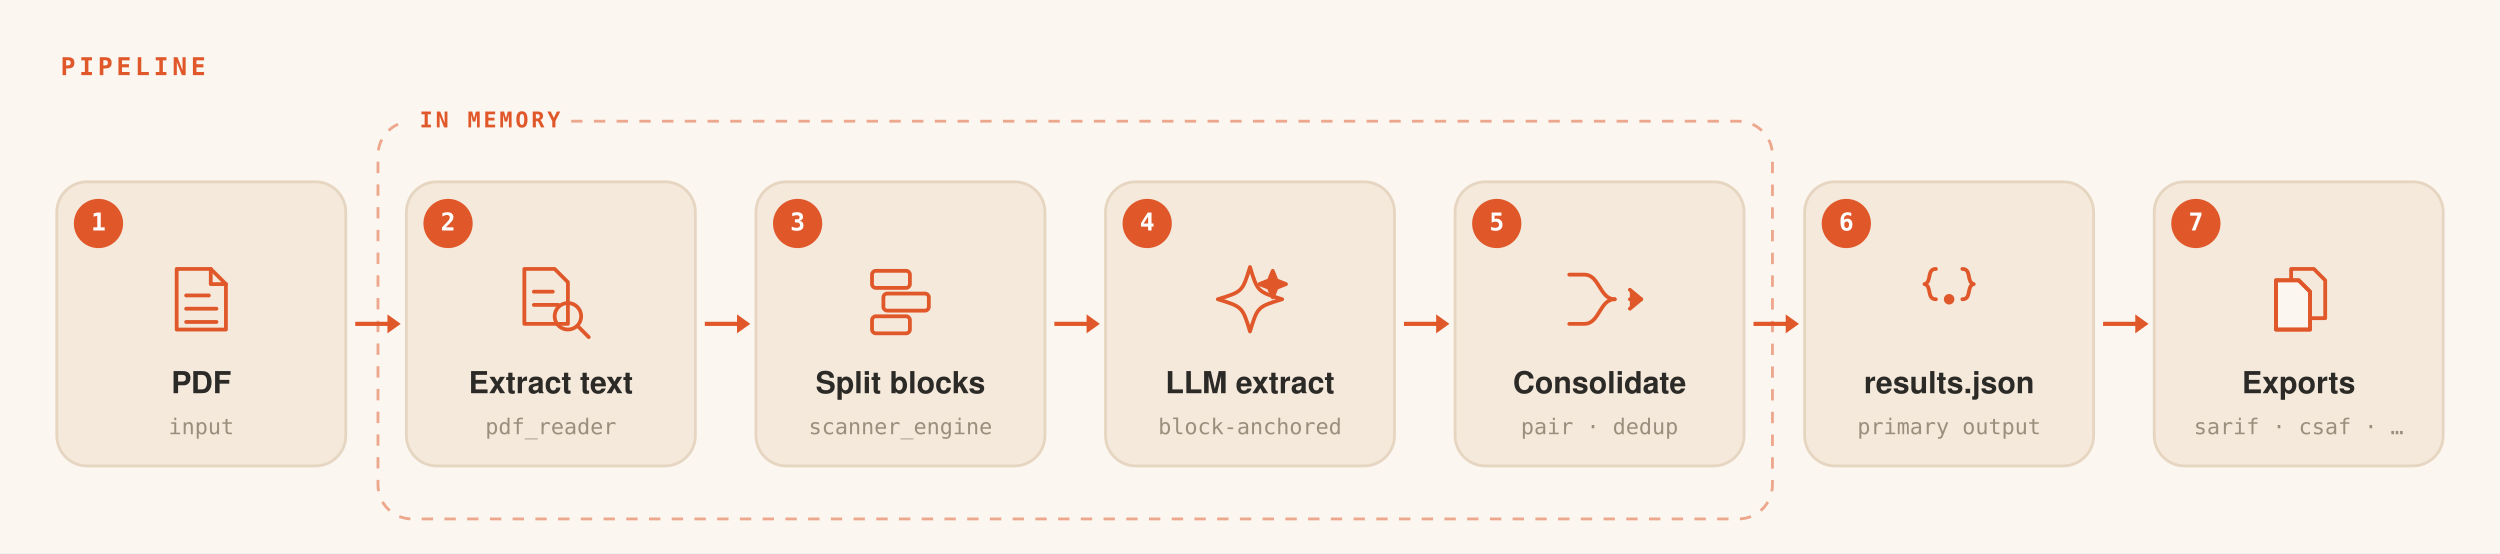
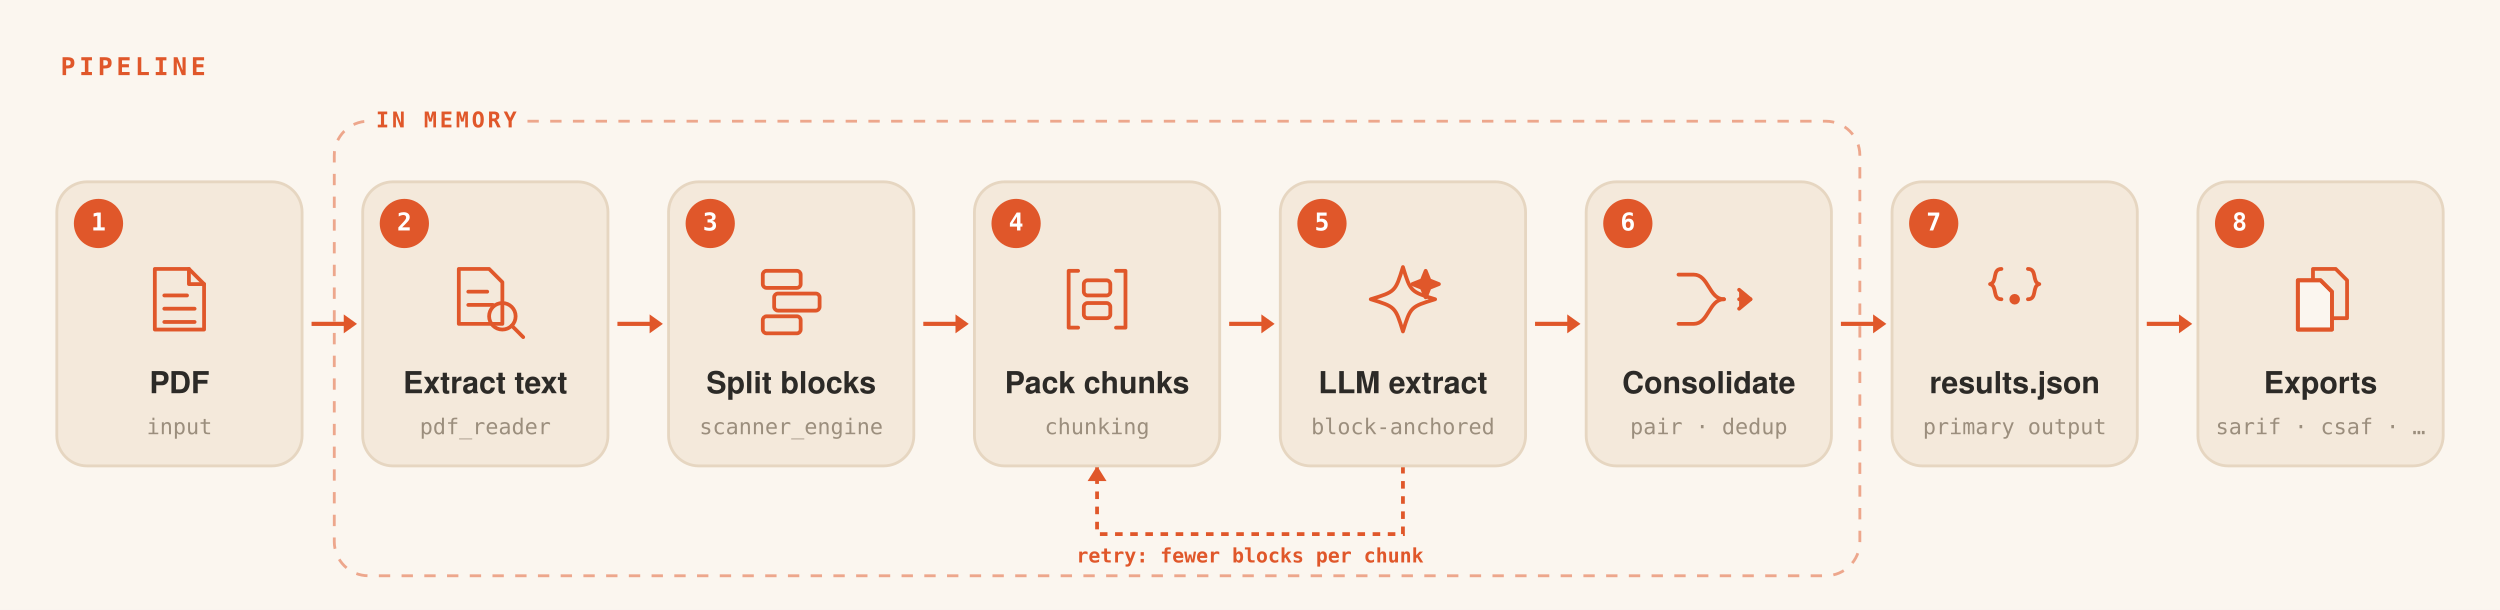
- <svg xmlns="http://www.w3.org/2000/svg" width="1320" height="292" viewBox="0 0 1320 292">
-   <rect width="1320" height="292" fill="#fbf6ef" />
+ <svg xmlns="http://www.w3.org/2000/svg" width="1320" height="322" viewBox="0 0 1320 322">
+   <rect width="1320" height="322" fill="#fbf6ef" />
  <text x="32" y="36" font-size="13" fill="#e0572a" font-weight="bold" text-anchor="start" letter-spacing="2" font-family="ui-monospace,SFMono-Regular,Menlo,Consolas,monospace" dominant-baseline="middle">PIPELINE</text>
-   <rect x="199.571" y="64" width="736.286" height="210" rx="18" fill="none" stroke="#e0572a" stroke-width="1.5" stroke-dasharray="6 6" opacity="0.5" />
-   <rect x="215.571" y="55" width="84" height="18" fill="#fbf6ef" />
-   <text x="221.571" y="64" font-size="11.5" fill="#e0572a" font-weight="bold" text-anchor="start" letter-spacing="1.5" font-family="ui-monospace,SFMono-Regular,Menlo,Consolas,monospace" dominant-baseline="middle">IN MEMORY</text>
-   <rect x="30.0" y="96" width="152.571" height="150" rx="16" fill="#f4e9db" stroke="#e6d6c1" stroke-width="1.5" />
+   <rect x="176.5" y="64" width="805.5" height="240" rx="18" fill="none" stroke="#e0572a" stroke-width="1.5" stroke-dasharray="6 6" opacity="0.5" />
+   <rect x="192.5" y="55" width="84" height="18" fill="#fbf6ef" />
+   <text x="198.5" y="64" font-size="11.5" fill="#e0572a" font-weight="bold" text-anchor="start" letter-spacing="1.5" font-family="ui-monospace,SFMono-Regular,Menlo,Consolas,monospace" dominant-baseline="middle">IN MEMORY</text>
+   <path d="M 740.75 246 V 282 H 579.25 V 246" fill="none" stroke="#e0572a" stroke-width="2" stroke-dasharray="4 4" />
+   <path d="M 574.25 254 L 579.25 246 L 584.25 254 Z" fill="#e0572a" />
+   <text x="660.0" y="294" font-size="10.5" fill="#e0572a" font-weight="bold" text-anchor="middle" font-family="ui-monospace,SFMono-Regular,Menlo,Consolas,monospace" dominant-baseline="middle">retry: fewer blocks per chunk</text>
+   <rect x="30.0" y="96" width="129.5" height="150" rx="16" fill="#f4e9db" stroke="#e6d6c1" stroke-width="1.5" />
  <circle cx="52.0" cy="118" r="13" fill="#e0572a" />
  <text x="52.0" y="118" font-size="13" fill="#fff" font-weight="bold" text-anchor="middle" font-family="ui-monospace,SFMono-Regular,Menlo,Consolas,monospace" dominant-baseline="middle">1</text>
  <g stroke="#e0572a" stroke-width="2" fill="none" stroke-linecap="round" stroke-linejoin="round">
-     <path d="M 93.286 142 h 18 l 8 8 v 24 h -26 z" />
-     <path d="M 111.286 142 v 8 h 8" />
-     <path d="M 98.286 156 h 12 M 98.286 163 h 16 M 98.286 170 h 16" />
+     <path d="M 81.75 142 h 18 l 8 8 v 24 h -26 z" />
+     <path d="M 99.75 142 v 8 h 8" />
+     <path d="M 86.75 156 h 12 M 86.75 163 h 16 M 86.75 170 h 16" />
  </g>
-   <text x="106.286" y="202" font-size="16" fill="#2c2a27" font-weight="bold" text-anchor="middle" font-family="ui-sans-serif,-apple-system,Segoe UI,Helvetica,Arial,sans-serif" dominant-baseline="middle">PDF</text>
-   <text x="106.286" y="226" font-size="11.5" fill="#9b8e7d" font-weight="normal" text-anchor="middle" font-family="ui-monospace,SFMono-Regular,Menlo,Consolas,monospace" dominant-baseline="middle">input</text>
-   <line x1="187.571" y1="171.0" x2="205.571" y2="171.0" stroke="#e0572a" stroke-width="2.2" />
-   <path d="M 204.571 166.0 L 211.571 171.0 L 204.571 176.0 Z" fill="#e0572a" />
-   <rect x="214.571" y="96" width="152.571" height="150" rx="16" fill="#f4e9db" stroke="#e6d6c1" stroke-width="1.5" />
-   <circle cx="236.571" cy="118" r="13" fill="#e0572a" />
-   <text x="236.571" y="118" font-size="13" fill="#fff" font-weight="bold" text-anchor="middle" font-family="ui-monospace,SFMono-Regular,Menlo,Consolas,monospace" dominant-baseline="middle">2</text>
+   <text x="94.75" y="202" font-size="16" fill="#2c2a27" font-weight="bold" text-anchor="middle" font-family="ui-sans-serif,-apple-system,Segoe UI,Helvetica,Arial,sans-serif" dominant-baseline="middle">PDF</text>
+   <text x="94.75" y="226" font-size="11.5" fill="#9b8e7d" font-weight="normal" text-anchor="middle" font-family="ui-monospace,SFMono-Regular,Menlo,Consolas,monospace" dominant-baseline="middle">input</text>
+   <line x1="164.5" y1="171.0" x2="182.5" y2="171.0" stroke="#e0572a" stroke-width="2.2" />
+   <path d="M 181.5 166.0 L 188.5 171.0 L 181.5 176.0 Z" fill="#e0572a" />
+   <rect x="191.5" y="96" width="129.5" height="150" rx="16" fill="#f4e9db" stroke="#e6d6c1" stroke-width="1.5" />
+   <circle cx="213.5" cy="118" r="13" fill="#e0572a" />
+   <text x="213.5" y="118" font-size="13" fill="#fff" font-weight="bold" text-anchor="middle" font-family="ui-monospace,SFMono-Regular,Menlo,Consolas,monospace" dominant-baseline="middle">2</text>
  <g stroke="#e0572a" stroke-width="2" fill="none" stroke-linecap="round" stroke-linejoin="round">
-     <path d="M 276.857 142 h 16 l 7 7 v 22 h -23 z" />
-     <path d="M 281.857 154 h 10 M 281.857 161 h 13" />
-     <circle cx="299.857" cy="167" r="7" />
-     <path d="M 304.857 172 l 6 6" />
+     <path d="M 242.25 142 h 16 l 7 7 v 22 h -23 z" />
+     <path d="M 247.25 154 h 10 M 247.25 161 h 13" />
+     <circle cx="265.25" cy="167" r="7" />
+     <path d="M 270.25 172 l 6 6" />
  </g>
-   <text x="290.857" y="202" font-size="16" fill="#2c2a27" font-weight="bold" text-anchor="middle" font-family="ui-sans-serif,-apple-system,Segoe UI,Helvetica,Arial,sans-serif" dominant-baseline="middle">Extract text</text>
-   <text x="290.857" y="226" font-size="11.5" fill="#9b8e7d" font-weight="normal" text-anchor="middle" font-family="ui-monospace,SFMono-Regular,Menlo,Consolas,monospace" dominant-baseline="middle">pdf_reader</text>
-   <line x1="372.143" y1="171.0" x2="390.143" y2="171.0" stroke="#e0572a" stroke-width="2.2" />
-   <path d="M 389.143 166.0 L 396.143 171.0 L 389.143 176.0 Z" fill="#e0572a" />
-   <rect x="399.143" y="96" width="152.571" height="150" rx="16" fill="#f4e9db" stroke="#e6d6c1" stroke-width="1.5" />
-   <circle cx="421.143" cy="118" r="13" fill="#e0572a" />
-   <text x="421.143" y="118" font-size="13" fill="#fff" font-weight="bold" text-anchor="middle" font-family="ui-monospace,SFMono-Regular,Menlo,Consolas,monospace" dominant-baseline="middle">3</text>
+   <text x="256.25" y="202" font-size="16" fill="#2c2a27" font-weight="bold" text-anchor="middle" font-family="ui-sans-serif,-apple-system,Segoe UI,Helvetica,Arial,sans-serif" dominant-baseline="middle">Extract text</text>
+   <text x="256.25" y="226" font-size="11.5" fill="#9b8e7d" font-weight="normal" text-anchor="middle" font-family="ui-monospace,SFMono-Regular,Menlo,Consolas,monospace" dominant-baseline="middle">pdf_reader</text>
+   <line x1="326.0" y1="171.0" x2="344.0" y2="171.0" stroke="#e0572a" stroke-width="2.2" />
+   <path d="M 343.0 166.0 L 350.0 171.0 L 343.0 176.0 Z" fill="#e0572a" />
+   <rect x="353.0" y="96" width="129.5" height="150" rx="16" fill="#f4e9db" stroke="#e6d6c1" stroke-width="1.5" />
+   <circle cx="375.0" cy="118" r="13" fill="#e0572a" />
+   <text x="375.0" y="118" font-size="13" fill="#fff" font-weight="bold" text-anchor="middle" font-family="ui-monospace,SFMono-Regular,Menlo,Consolas,monospace" dominant-baseline="middle">3</text>
  <g stroke="#e0572a" stroke-width="2" fill="none" stroke-linecap="round" stroke-linejoin="round">
-     <rect x="460.429" y="143" width="20" height="9" rx="2" />
-     <rect x="466.429" y="155" width="24" height="9" rx="2" />
-     <rect x="460.429" y="167" width="20" height="9" rx="2" />
+     <rect x="402.75" y="143" width="20" height="9" rx="2" />
+     <rect x="408.75" y="155" width="24" height="9" rx="2" />
+     <rect x="402.75" y="167" width="20" height="9" rx="2" />
  </g>
-   <text x="475.429" y="202" font-size="16" fill="#2c2a27" font-weight="bold" text-anchor="middle" font-family="ui-sans-serif,-apple-system,Segoe UI,Helvetica,Arial,sans-serif" dominant-baseline="middle">Split blocks</text>
-   <text x="475.429" y="226" font-size="11.5" fill="#9b8e7d" font-weight="normal" text-anchor="middle" font-family="ui-monospace,SFMono-Regular,Menlo,Consolas,monospace" dominant-baseline="middle">scanner_engine</text>
-   <line x1="556.714" y1="171.0" x2="574.714" y2="171.0" stroke="#e0572a" stroke-width="2.2" />
-   <path d="M 573.714 166.0 L 580.714 171.0 L 573.714 176.0 Z" fill="#e0572a" />
-   <rect x="583.714" y="96" width="152.571" height="150" rx="16" fill="#f4e9db" stroke="#e6d6c1" stroke-width="1.5" />
-   <circle cx="605.714" cy="118" r="13" fill="#e0572a" />
-   <text x="605.714" y="118" font-size="13" fill="#fff" font-weight="bold" text-anchor="middle" font-family="ui-monospace,SFMono-Regular,Menlo,Consolas,monospace" dominant-baseline="middle">4</text>
+   <text x="417.75" y="202" font-size="16" fill="#2c2a27" font-weight="bold" text-anchor="middle" font-family="ui-sans-serif,-apple-system,Segoe UI,Helvetica,Arial,sans-serif" dominant-baseline="middle">Split blocks</text>
+   <text x="417.75" y="226" font-size="11.5" fill="#9b8e7d" font-weight="normal" text-anchor="middle" font-family="ui-monospace,SFMono-Regular,Menlo,Consolas,monospace" dominant-baseline="middle">scanner_engine</text>
+   <line x1="487.5" y1="171.0" x2="505.5" y2="171.0" stroke="#e0572a" stroke-width="2.2" />
+   <path d="M 504.5 166.0 L 511.5 171.0 L 504.5 176.0 Z" fill="#e0572a" />
+   <rect x="514.5" y="96" width="129.5" height="150" rx="16" fill="#f4e9db" stroke="#e6d6c1" stroke-width="1.5" />
+   <circle cx="536.5" cy="118" r="13" fill="#e0572a" />
+   <text x="536.5" y="118" font-size="13" fill="#fff" font-weight="bold" text-anchor="middle" font-family="ui-monospace,SFMono-Regular,Menlo,Consolas,monospace" dominant-baseline="middle">4</text>
  <g stroke="#e0572a" stroke-width="2" fill="none" stroke-linecap="round" stroke-linejoin="round">
-     <path d="M 660 141 C 664 154 664 154 677 158 C 664 162 664 162 660 175 C 656 162 656 162 643 158 C 656 154 656 154 660 141 Z" />
-     <path d="M 672 143 l 2 5 l 5 2 l -5 2 l -2 5 l -2 -5 l -5 -2 l 5 -2 z" fill="#e0572a" />
+     <path d="M 569.25 143 h -5 v 30 h 5" />
+     <path d="M 589.25 143 h 5 v 30 h -5" />
+     <rect x="572.25" y="148" width="14" height="8" rx="2" />
+     <rect x="572.25" y="160" width="14" height="8" rx="2" />
  </g>
-   <text x="660" y="202" font-size="16" fill="#2c2a27" font-weight="bold" text-anchor="middle" font-family="ui-sans-serif,-apple-system,Segoe UI,Helvetica,Arial,sans-serif" dominant-baseline="middle">LLM extract</text>
-   <text x="660" y="226" font-size="11.5" fill="#9b8e7d" font-weight="normal" text-anchor="middle" font-family="ui-monospace,SFMono-Regular,Menlo,Consolas,monospace" dominant-baseline="middle">block-anchored</text>
-   <line x1="741.286" y1="171.0" x2="759.286" y2="171.0" stroke="#e0572a" stroke-width="2.2" />
-   <path d="M 758.286 166.0 L 765.286 171.0 L 758.286 176.0 Z" fill="#e0572a" />
-   <rect x="768.286" y="96" width="152.571" height="150" rx="16" fill="#f4e9db" stroke="#e6d6c1" stroke-width="1.5" />
-   <circle cx="790.286" cy="118" r="13" fill="#e0572a" />
-   <text x="790.286" y="118" font-size="13" fill="#fff" font-weight="bold" text-anchor="middle" font-family="ui-monospace,SFMono-Regular,Menlo,Consolas,monospace" dominant-baseline="middle">5</text>
+   <text x="579.25" y="202" font-size="16" fill="#2c2a27" font-weight="bold" text-anchor="middle" font-family="ui-sans-serif,-apple-system,Segoe UI,Helvetica,Arial,sans-serif" dominant-baseline="middle">Pack chunks</text>
+   <text x="579.25" y="226" font-size="11.5" fill="#9b8e7d" font-weight="normal" text-anchor="middle" font-family="ui-monospace,SFMono-Regular,Menlo,Consolas,monospace" dominant-baseline="middle">chunking</text>
+   <line x1="649.0" y1="171.0" x2="667.0" y2="171.0" stroke="#e0572a" stroke-width="2.2" />
+   <path d="M 666.0 166.0 L 673.0 171.0 L 666.0 176.0 Z" fill="#e0572a" />
+   <rect x="676.0" y="96" width="129.5" height="150" rx="16" fill="#f4e9db" stroke="#e6d6c1" stroke-width="1.5" />
+   <circle cx="698.0" cy="118" r="13" fill="#e0572a" />
+   <text x="698.0" y="118" font-size="13" fill="#fff" font-weight="bold" text-anchor="middle" font-family="ui-monospace,SFMono-Regular,Menlo,Consolas,monospace" dominant-baseline="middle">5</text>
  <g stroke="#e0572a" stroke-width="2" fill="none" stroke-linecap="round" stroke-linejoin="round">
-     <path d="M 828.571 145 h 8 c 8 0 8 13 16 13" />
-     <path d="M 828.571 171 h 8 c 8 0 8 -13 16 -13" />
-     <path d="M 860.571 158 h 6" />
-     <path d="M 860.571 153 l 6 5 l -6 5" fill="#e0572a" />
+     <path d="M 740.75 141 C 744.75 154 744.75 154 757.75 158 C 744.75 162 744.75 162 740.75 175 C 736.75 162 736.75 162 723.75 158 C 736.75 154 736.75 154 740.75 141 Z" />
+     <path d="M 752.75 143 l 2 5 l 5 2 l -5 2 l -2 5 l -2 -5 l -5 -2 l 5 -2 z" fill="#e0572a" />
  </g>
-   <text x="844.571" y="202" font-size="16" fill="#2c2a27" font-weight="bold" text-anchor="middle" font-family="ui-sans-serif,-apple-system,Segoe UI,Helvetica,Arial,sans-serif" dominant-baseline="middle">Consolidate</text>
-   <text x="844.571" y="226" font-size="11.5" fill="#9b8e7d" font-weight="normal" text-anchor="middle" font-family="ui-monospace,SFMono-Regular,Menlo,Consolas,monospace" dominant-baseline="middle">pair · dedup</text>
-   <line x1="925.857" y1="171.0" x2="943.857" y2="171.0" stroke="#e0572a" stroke-width="2.2" />
-   <path d="M 942.857 166.0 L 949.857 171.0 L 942.857 176.0 Z" fill="#e0572a" />
-   <rect x="952.857" y="96" width="152.571" height="150" rx="16" fill="#f4e9db" stroke="#e6d6c1" stroke-width="1.5" />
-   <circle cx="974.857" cy="118" r="13" fill="#e0572a" />
-   <text x="974.857" y="118" font-size="13" fill="#fff" font-weight="bold" text-anchor="middle" font-family="ui-monospace,SFMono-Regular,Menlo,Consolas,monospace" dominant-baseline="middle">6</text>
+   <text x="740.75" y="202" font-size="16" fill="#2c2a27" font-weight="bold" text-anchor="middle" font-family="ui-sans-serif,-apple-system,Segoe UI,Helvetica,Arial,sans-serif" dominant-baseline="middle">LLM extract</text>
+   <text x="740.75" y="226" font-size="11.5" fill="#9b8e7d" font-weight="normal" text-anchor="middle" font-family="ui-monospace,SFMono-Regular,Menlo,Consolas,monospace" dominant-baseline="middle">block-anchored</text>
+   <line x1="810.5" y1="171.0" x2="828.5" y2="171.0" stroke="#e0572a" stroke-width="2.2" />
+   <path d="M 827.5 166.0 L 834.5 171.0 L 827.5 176.0 Z" fill="#e0572a" />
+   <rect x="837.5" y="96" width="129.5" height="150" rx="16" fill="#f4e9db" stroke="#e6d6c1" stroke-width="1.5" />
+   <circle cx="859.5" cy="118" r="13" fill="#e0572a" />
+   <text x="859.5" y="118" font-size="13" fill="#fff" font-weight="bold" text-anchor="middle" font-family="ui-monospace,SFMono-Regular,Menlo,Consolas,monospace" dominant-baseline="middle">6</text>
  <g stroke="#e0572a" stroke-width="2" fill="none" stroke-linecap="round" stroke-linejoin="round">
-     <path d="M 1022.143 142 c -5 0 -2 7 -6 8 c 4 1 1 8 6 8" />
-     <path d="M 1036.143 142 c 5 0 2 7 6 8 c -4 1 -1 8 -6 8" />
-     <circle cx="1029.143" cy="158" r="1.8" fill="#e0572a" />
+     <path d="M 886.25 145 h 8 c 8 0 8 13 16 13" />
+     <path d="M 886.25 171 h 8 c 8 0 8 -13 16 -13" />
+     <path d="M 918.25 158 h 6" />
+     <path d="M 918.25 153 l 6 5 l -6 5" fill="#e0572a" />
  </g>
-   <text x="1029.143" y="202" font-size="16" fill="#2c2a27" font-weight="bold" text-anchor="middle" font-family="ui-sans-serif,-apple-system,Segoe UI,Helvetica,Arial,sans-serif" dominant-baseline="middle">results.json</text>
-   <text x="1029.143" y="226" font-size="11.5" fill="#9b8e7d" font-weight="normal" text-anchor="middle" font-family="ui-monospace,SFMono-Regular,Menlo,Consolas,monospace" dominant-baseline="middle">primary output</text>
-   <line x1="1110.429" y1="171.0" x2="1128.429" y2="171.0" stroke="#e0572a" stroke-width="2.2" />
-   <path d="M 1127.429 166.0 L 1134.429 171.0 L 1127.429 176.0 Z" fill="#e0572a" />
-   <rect x="1137.429" y="96" width="152.571" height="150" rx="16" fill="#f4e9db" stroke="#e6d6c1" stroke-width="1.5" />
-   <circle cx="1159.429" cy="118" r="13" fill="#e0572a" />
-   <text x="1159.429" y="118" font-size="13" fill="#fff" font-weight="bold" text-anchor="middle" font-family="ui-monospace,SFMono-Regular,Menlo,Consolas,monospace" dominant-baseline="middle">7</text>
+   <text x="902.25" y="202" font-size="16" fill="#2c2a27" font-weight="bold" text-anchor="middle" font-family="ui-sans-serif,-apple-system,Segoe UI,Helvetica,Arial,sans-serif" dominant-baseline="middle">Consolidate</text>
+   <text x="902.25" y="226" font-size="11.5" fill="#9b8e7d" font-weight="normal" text-anchor="middle" font-family="ui-monospace,SFMono-Regular,Menlo,Consolas,monospace" dominant-baseline="middle">pair · dedup</text>
+   <line x1="972.0" y1="171.0" x2="990.0" y2="171.0" stroke="#e0572a" stroke-width="2.2" />
+   <path d="M 989.0 166.0 L 996.0 171.0 L 989.0 176.0 Z" fill="#e0572a" />
+   <rect x="999.0" y="96" width="129.5" height="150" rx="16" fill="#f4e9db" stroke="#e6d6c1" stroke-width="1.5" />
+   <circle cx="1021.0" cy="118" r="13" fill="#e0572a" />
+   <text x="1021.0" y="118" font-size="13" fill="#fff" font-weight="bold" text-anchor="middle" font-family="ui-monospace,SFMono-Regular,Menlo,Consolas,monospace" dominant-baseline="middle">7</text>
  <g stroke="#e0572a" stroke-width="2" fill="none" stroke-linecap="round" stroke-linejoin="round">
-     <path d="M 1209.714 142 h 12 l 6 6 v 20 h -18 z" />
-     <path d="M 1201.714 148 h 12 l 6 6 v 20 h -18 z" fill="#fbf6ef" />
-     <path d="M 1201.714 148 h 12 l 6 6 v 20 h -18 z" />
+     <path d="M 1056.75 142 c -5 0 -2 7 -6 8 c 4 1 1 8 6 8" />
+     <path d="M 1070.75 142 c 5 0 2 7 6 8 c -4 1 -1 8 -6 8" />
+     <circle cx="1063.75" cy="158" r="1.8" fill="#e0572a" />
  </g>
-   <text x="1213.714" y="202" font-size="16" fill="#2c2a27" font-weight="bold" text-anchor="middle" font-family="ui-sans-serif,-apple-system,Segoe UI,Helvetica,Arial,sans-serif" dominant-baseline="middle">Exports</text>
-   <text x="1213.714" y="226" font-size="11.5" fill="#9b8e7d" font-weight="normal" text-anchor="middle" font-family="ui-monospace,SFMono-Regular,Menlo,Consolas,monospace" dominant-baseline="middle">sarif · csaf · …</text>
+   <text x="1063.75" y="202" font-size="16" fill="#2c2a27" font-weight="bold" text-anchor="middle" font-family="ui-sans-serif,-apple-system,Segoe UI,Helvetica,Arial,sans-serif" dominant-baseline="middle">results.json</text>
+   <text x="1063.75" y="226" font-size="11.5" fill="#9b8e7d" font-weight="normal" text-anchor="middle" font-family="ui-monospace,SFMono-Regular,Menlo,Consolas,monospace" dominant-baseline="middle">primary output</text>
+   <line x1="1133.5" y1="171.0" x2="1151.5" y2="171.0" stroke="#e0572a" stroke-width="2.2" />
+   <path d="M 1150.5 166.0 L 1157.5 171.0 L 1150.5 176.0 Z" fill="#e0572a" />
+   <rect x="1160.5" y="96" width="129.5" height="150" rx="16" fill="#f4e9db" stroke="#e6d6c1" stroke-width="1.5" />
+   <circle cx="1182.5" cy="118" r="13" fill="#e0572a" />
+   <text x="1182.5" y="118" font-size="13" fill="#fff" font-weight="bold" text-anchor="middle" font-family="ui-monospace,SFMono-Regular,Menlo,Consolas,monospace" dominant-baseline="middle">8</text>
+   <g stroke="#e0572a" stroke-width="2" fill="none" stroke-linecap="round" stroke-linejoin="round">
+     <path d="M 1221.25 142 h 12 l 6 6 v 20 h -18 z" />
+     <path d="M 1213.25 148 h 12 l 6 6 v 20 h -18 z" fill="#fbf6ef" />
+     <path d="M 1213.25 148 h 12 l 6 6 v 20 h -18 z" />
+   </g>
+   <text x="1225.25" y="202" font-size="16" fill="#2c2a27" font-weight="bold" text-anchor="middle" font-family="ui-sans-serif,-apple-system,Segoe UI,Helvetica,Arial,sans-serif" dominant-baseline="middle">Exports</text>
+   <text x="1225.25" y="226" font-size="11.5" fill="#9b8e7d" font-weight="normal" text-anchor="middle" font-family="ui-monospace,SFMono-Regular,Menlo,Consolas,monospace" dominant-baseline="middle">sarif · csaf · …</text>
</svg>
